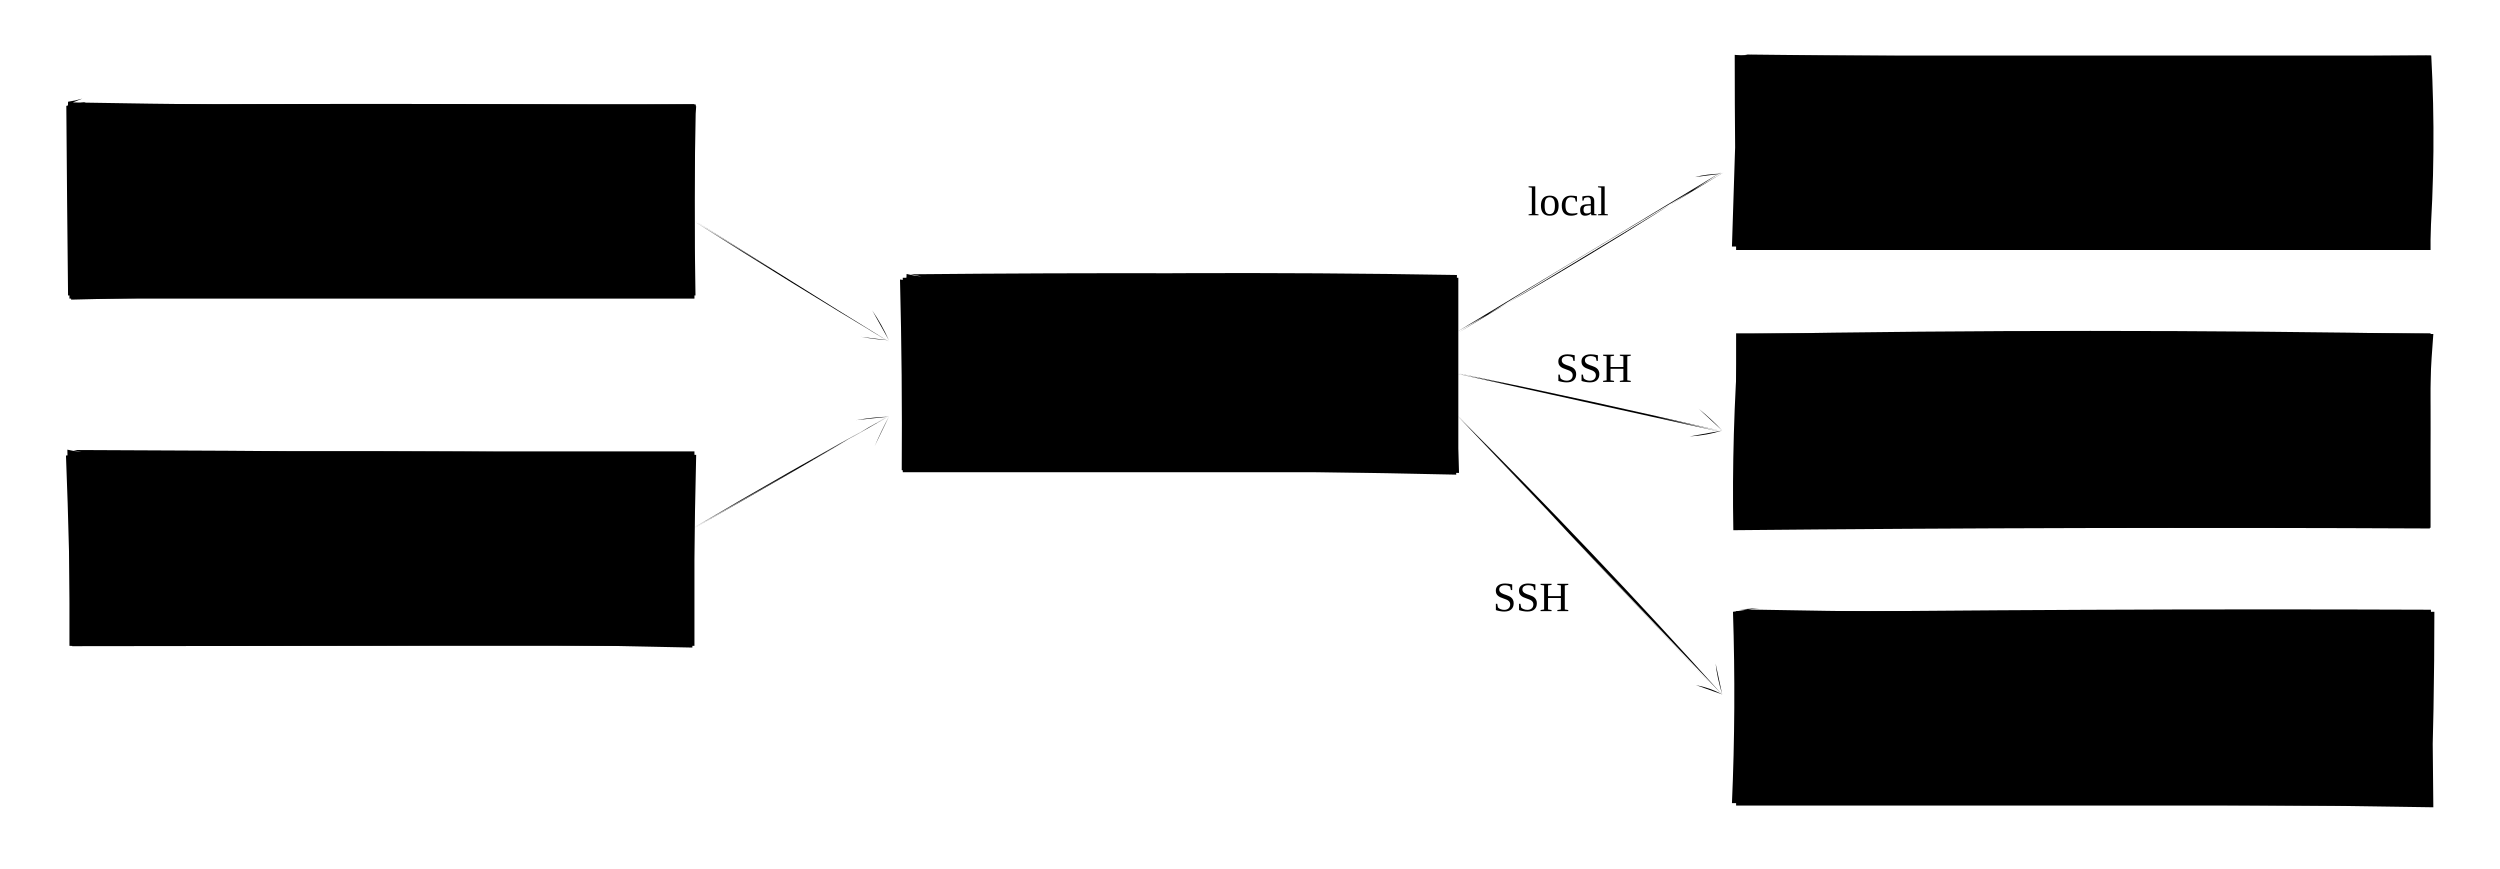
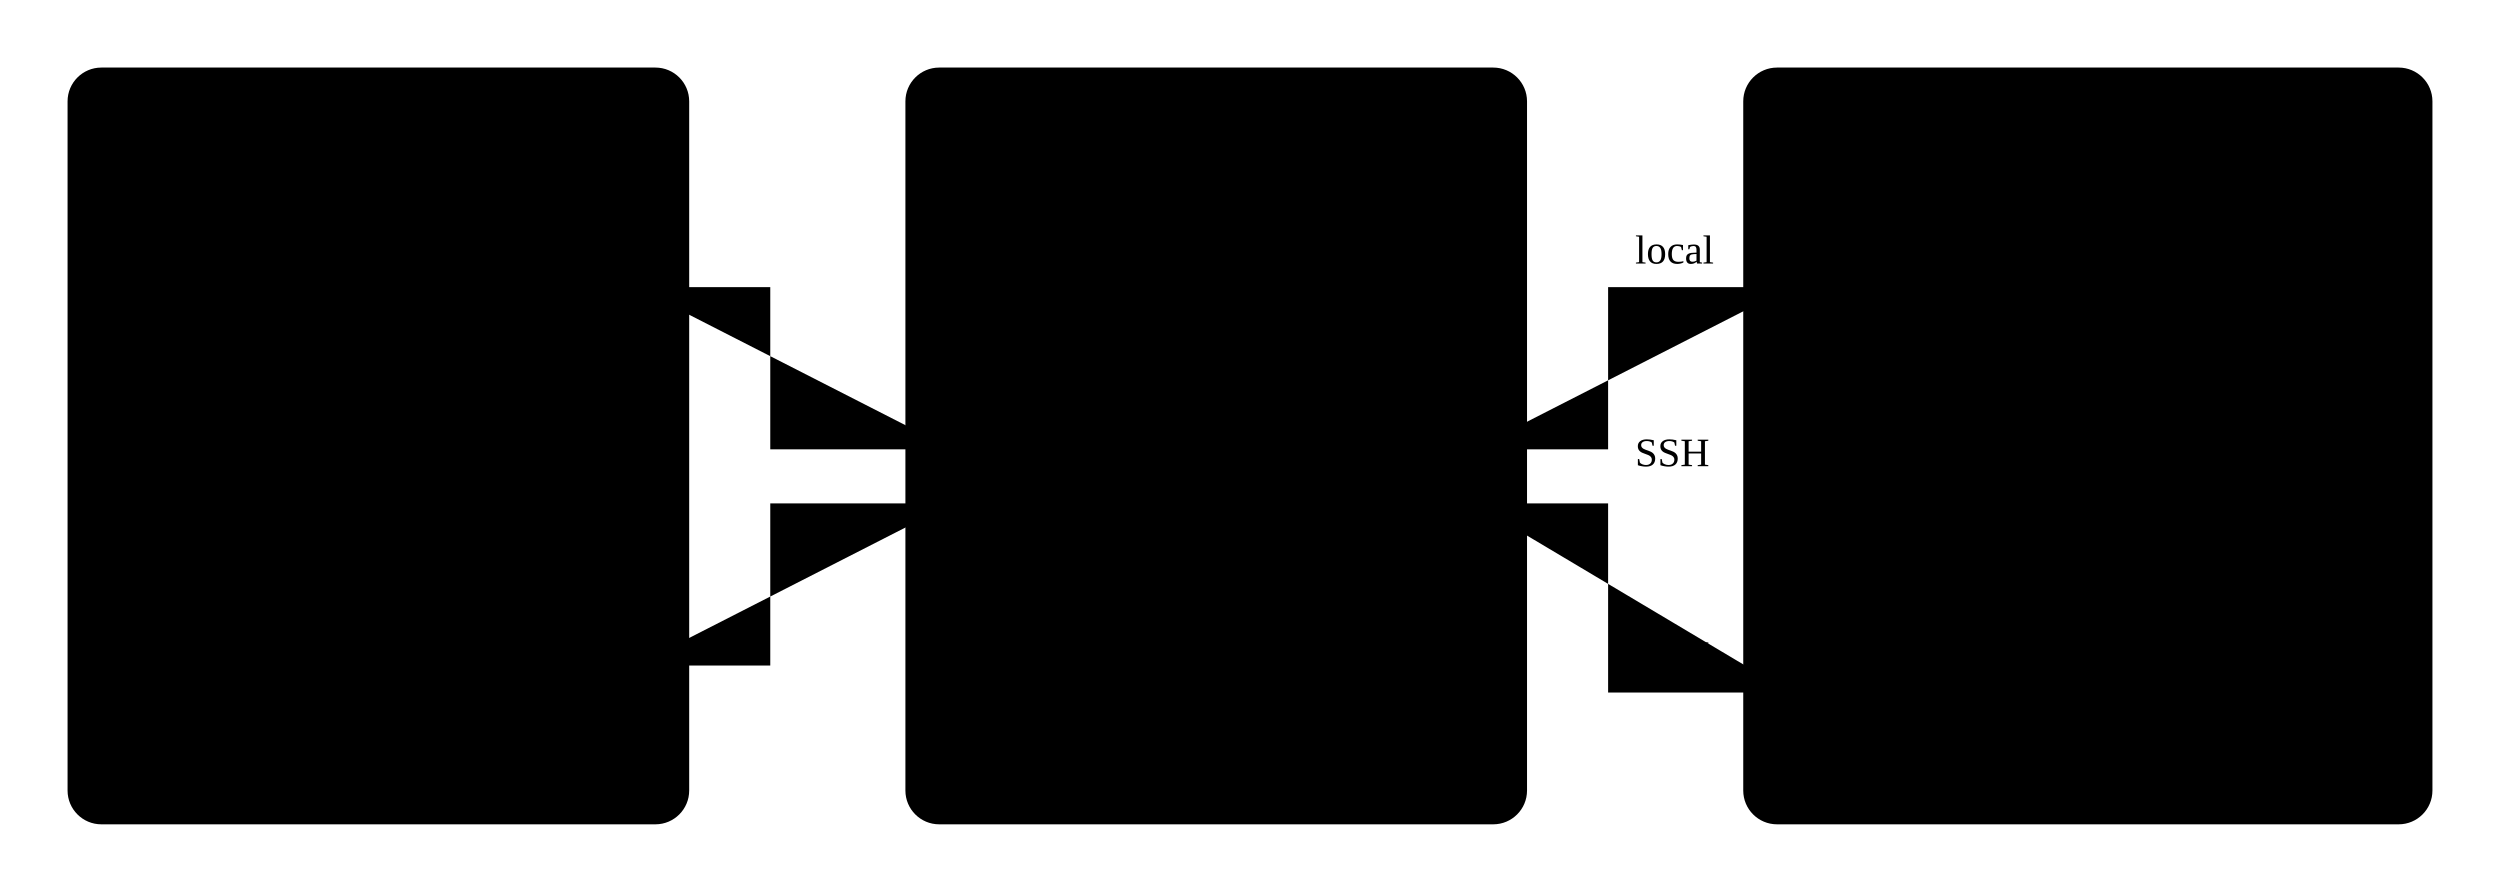
- <svg xmlns="http://www.w3.org/2000/svg" viewBox="0 0 720 250" role="img" aria-labelledby="p2c2-deploy-en-title p2c2-deploy-en-desc">
-   <rect class="fig-paper" x="20" y="30" width="180" height="56" />
-   <path class="fig-line" d="M 21.2 30.5 Q 110.9 29.3 200.5 30.6 Q 198.5 58 199.1 85.7 Q 110 84.3 19.6 85.1 Q 19.3 58 19.1 30.5 Q 22.1 29.5 24.7 29.4 M 21 29.5 Q 110.4 31.1 200.4 30.1 Q 199.8 57.7 200.3 85.1 Q 110.8 83.8 20.5 86.3 Q 18.7 57.7 19.6 29.3 Q 21.7 29 23.7 28.4" />
-   <text class="fig-text" x="34" y="54">Inventory</text>
-   <text class="fig-code" x="34" y="74">inventory.yml</text>
-   <rect class="fig-paper" x="20" y="130" width="180" height="56" />
-   <path class="fig-line" d="M 21.1 129.6 Q 109.5 129.9 199.3 131.3 Q 198.9 157.8 199.5 185.2 Q 109.9 186.1 20.8 186.1 Q 20 157.8 19.4 129.5 Q 23.1 130.3 26.4 130.9 M 20.6 130.5 Q 111.1 129.2 200.5 131 Q 199.9 158.1 199.4 186.5 Q 109.9 184.4 20.3 185.9 Q 20.1 159.1 19 131.2 Q 21.1 130.9 23.7 130.6" />
-   <text class="fig-text" x="34" y="154">OneDeploy</text>
-   <text class="fig-sub" x="34" y="174">playbooks</text>
-   <path class="fig-hatch" d="M 267.1 94.4 L 274.1 86.3 M 266.3 100.3 L 280.3 87.7 M 266.7 107.7 L 287.6 86.3 M 266.4 114.6 L 295.4 87 M 267.3 122.4 L 301.7 86.7 M 267.2 129.8 L 309.6 86.7 M 267.2 135.2 L 315.8 87.4 M 266.2 143.5 L 322.7 87.8 M 273.6 143.4 L 329.8 87.2 M 280.9 143.8 L 336.6 87.7 M 287.8 143.2 L 344 86.8 M 294.9 142.4 L 351.2 86.6 M 302.7 143.4 L 357.5 86.5 M 308.6 142.3 L 365.5 86.3 M 315.6 143.1 L 371.5 87.1 M 323.1 142.6 L 379.5 87 M 330.2 142.3 L 385.6 87.3 M 337.6 143 L 393.6 86.9 M 344.2 143.6 L 399.6 86.9 M 350.8 143.5 L 406.9 87.3 M 357.3 142.2 L 413.9 87.2 M 365.3 142.3 L 420.5 86.3 M 372.8 143.6 L 427.4 88.6 M 378.4 142.5 L 427.2 94.7 M 386.5 143.6 L 426.8 101.8 M 392.6 143.5 L 427.3 108.2 M 399.6 142.6 L 427.6 116.2 M 406.6 142.8 L 426.5 123.3 M 414.1 142.9 L 426.5 130.5 M 420.3 143.7 L 426.7 136.8" />
-   <rect class="fig-paper" x="260" y="80" width="160" height="56" />
-   <path class="fig-line fig-line-strong" d="M 262.2 79 Q 341.2 78.2 418.8 79.4 Q 417.8 107.7 419.4 136.7 Q 340.3 134.9 260 135.6 Q 259.8 107.8 261.1 78.9 Q 263.6 79.5 265.4 79.6 M 260.9 79.9 Q 339.7 77.8 419.6 79.2 Q 418.9 108.2 420.2 136.2 Q 340.1 133.7 259.7 135.4 Q 259.9 108.2 259.2 80.5 Q 263.1 81 265.1 81.3" />
-   <text class="fig-text" x="274" y="104">Ansible</text>
-   <text class="fig-sub" x="274" y="124">on the front-end</text>
-   <path class="fig-arrow" d="M 200 63.8 Q 228.2 81.8 256.2 98.5 M 200 63.5 Q 227.1 80.7 255.7 98.3" />
-   <path class="fig-arrow" d="M 256 98 Q 252.3 97.8 247.9 97 M 256 98 Q 254 93.5 251.2 89.4" />
-   <path class="fig-arrow" d="M 199.6 152.3 Q 227 136.8 256.2 119.6 M 199.9 151.9 Q 227.6 135.5 256 119.9" />
-   <path class="fig-arrow" d="M 256 120 Q 253.9 123.9 251.9 128.5 M 256 120 Q 251.7 120.1 246.5 121" />
-   <rect class="fig-paper" x="500" y="16" width="200" height="56" />
-   <path class="fig-line" d="M 503.2 15.7 Q 602.1 17 700.2 16 Q 701.7 43.5 699.7 71.2 Q 599.7 72.1 498.8 71 Q 499.6 43.8 500.7 16 Q 502.6 15.9 504.4 15.7 M 502.5 15.7 Q 601 16.9 698.9 16 Q 700.8 43.8 699.6 71.9 Q 599.8 70.1 500.1 70.9 Q 499.6 44.1 499.6 15.8 Q 503.6 16.2 507.1 16.3" />
-   <text class="fig-text" x="514" y="40">Front-end</text>
-   <text class="fig-sub" x="514" y="60">oned, scheduler, FireEdge</text>
-   <rect class="fig-paper" x="500" y="96" width="200" height="56" />
-   <path class="fig-line" d="M 502.8 96.4 Q 601.5 96.6 699.5 96.7 Q 700.3 123.7 699.4 151.4 Q 600.4 149.3 500.2 150.7 Q 502 124.2 501.1 97.1 Q 504.2 97.2 506.9 97.3 M 503.7 96.2 Q 601.8 94.4 700.8 96.2 Q 698.6 124 699.8 152.2 Q 599.7 151.7 499.2 152.7 Q 498.7 125.3 500.8 96.6 Q 504.8 96.6 508.2 96.3" />
-   <text class="fig-text" x="514" y="120">Node 1</text>
-   <text class="fig-sub" x="514" y="140">KVM, libvirt</text>
-   <rect class="fig-paper" x="500" y="176" width="200" height="56" />
-   <path class="fig-line" d="M 501 176.5 Q 600.8 175.2 700.1 175.6 Q 700.6 203.4 700.8 232.5 Q 600.1 230.8 500.8 231.8 Q 499.8 204.4 499.5 176.7 Q 502.2 176.5 506 176.5 M 501.2 175.5 Q 600.6 177.4 701.1 176.2 Q 701.1 204.1 700.1 232.3 Q 599.2 231.4 498.8 231.3 Q 500 204 499.1 176.2 Q 503.4 175.5 506.7 175.1" />
-   <text class="fig-text" x="514" y="200">Node 2</text>
-   <text class="fig-sub" x="514" y="220">KVM, libvirt</text>
-   <path class="fig-arrow" d="M 419.7 95.5 Q 458.4 73.8 495.8 49.5 M 420.2 95.7 Q 457.8 72.1 496.5 49.6" />
-   <path class="fig-arrow" d="M 496 50 Q 494 53.3 491.5 57.6 M 496 50 Q 491.6 50.1 488.1 51" />
-   <path class="fig-arrow" d="M 419.4 107.6 Q 458.5 115.5 495.6 124.4 M 419.9 107.5 Q 458.4 115.4 496 124.2" />
-   <path class="fig-arrow" d="M 496 124 Q 491.6 125.4 486.6 125.7 M 496 124 Q 492.8 120.6 489.2 117.7" />
-   <path class="fig-arrow" d="M 419.7 119.7 Q 458.9 158.7 496.1 200.2 M 420 119.7 Q 458.1 160.4 495.5 200" />
-   <path class="fig-arrow" d="M 496 200 Q 492.6 198.1 488.4 197.3 M 496 200 Q 494.5 195.1 494.1 191.1" />
-   <text class="fig-code" x="440" y="62">local</text>
-   <text class="fig-code" x="448" y="110">SSH</text>
-   <text class="fig-code" x="430" y="176">SSH</text>
+ <svg xmlns="http://www.w3.org/2000/svg" viewBox="0 0 740 264" role="img" aria-labelledby="p2c2-deploy-en-title p2c2-deploy-en-desc">
+   <defs>
+     <marker id="p2c2-deploy-en-head" viewBox="0 0 10 10" refX="9" refY="5" markerWidth="8" markerHeight="8" orient="auto-start-reverse">
+       <path class="d-head" d="M 0 1 L 9 5 L 0 9 z" />
+     </marker>
+   </defs>
+   <rect class="d-band d-band-1" x="20" y="20" width="184" height="224" rx="10" />
+   <text class="d-label" x="36" y="44" text-anchor="start">Input</text>
+   <rect class="d-tile" x="36" y="60" width="152" height="50" rx="6" />
+   <text class="d-title" x="112" y="82" text-anchor="middle">Inventory</text>
+   <text class="d-code" x="112" y="98" text-anchor="middle">inventory.yml</text>
+   <rect class="d-tile" x="36" y="172" width="152" height="50" rx="6" />
+   <text class="d-title" x="112" y="194" text-anchor="middle">OneDeploy</text>
+   <text class="d-sub" x="112" y="210" text-anchor="middle">playbooks, roles</text>
+   <rect class="d-band d-band-2" x="268" y="20" width="184" height="224" rx="10" />
+   <text class="d-label" x="284" y="44" text-anchor="start">Control</text>
+   <rect class="d-tile d-tile-accent" x="284" y="116" width="152" height="50" rx="6" />
+   <text class="d-title" x="360" y="138" text-anchor="middle">Ansible</text>
+   <text class="d-sub" x="360" y="154" text-anchor="middle">on the front-end</text>
+   <rect class="d-band d-band-1" x="516" y="20" width="204" height="224" rx="10" />
+   <text class="d-label" x="532" y="44" text-anchor="start">Targets</text>
+   <rect class="d-tile" x="532" y="60" width="172" height="50" rx="6" />
+   <text class="d-title" x="618" y="82" text-anchor="middle">Front-end</text>
+   <text class="d-sub" x="618" y="98" text-anchor="middle">oned, scheduler, FireEdge</text>
+   <rect class="d-tile" x="532" y="120" width="172" height="50" rx="6" />
+   <text class="d-title" x="618" y="142" text-anchor="middle">Node 1</text>
+   <text class="d-sub" x="618" y="158" text-anchor="middle">KVM, libvirt</text>
+   <rect class="d-tile" x="532" y="180" width="172" height="50" rx="6" />
+   <text class="d-title" x="618" y="202" text-anchor="middle">Node 2</text>
+   <text class="d-sub" x="618" y="218" text-anchor="middle">KVM, libvirt</text>
+   <path class="d-arrow" d="M 188 85 L 228 85 L 228 133 L 282 133" marker-end="url(#p2c2-deploy-en-head)" />
+   <path class="d-arrow" d="M 188 197 L 228 197 L 228 149 L 282 149" marker-end="url(#p2c2-deploy-en-head)" />
+   <path class="d-arrow" d="M 436 133 L 476 133 L 476 85 L 530 85" marker-end="url(#p2c2-deploy-en-head)" />
+   <path class="d-arrow" d="M 436 141 L 530 145" marker-end="url(#p2c2-deploy-en-head)" />
+   <path class="d-arrow" d="M 436 149 L 476 149 L 476 205 L 530 205" marker-end="url(#p2c2-deploy-en-head)" />
+   <text class="d-code" x="484" y="78" text-anchor="start">local</text>
+   <text class="d-code" x="484" y="138" text-anchor="start">SSH</text>
+   <text class="d-code" x="484" y="198" text-anchor="start">SSH</text>
</svg>
